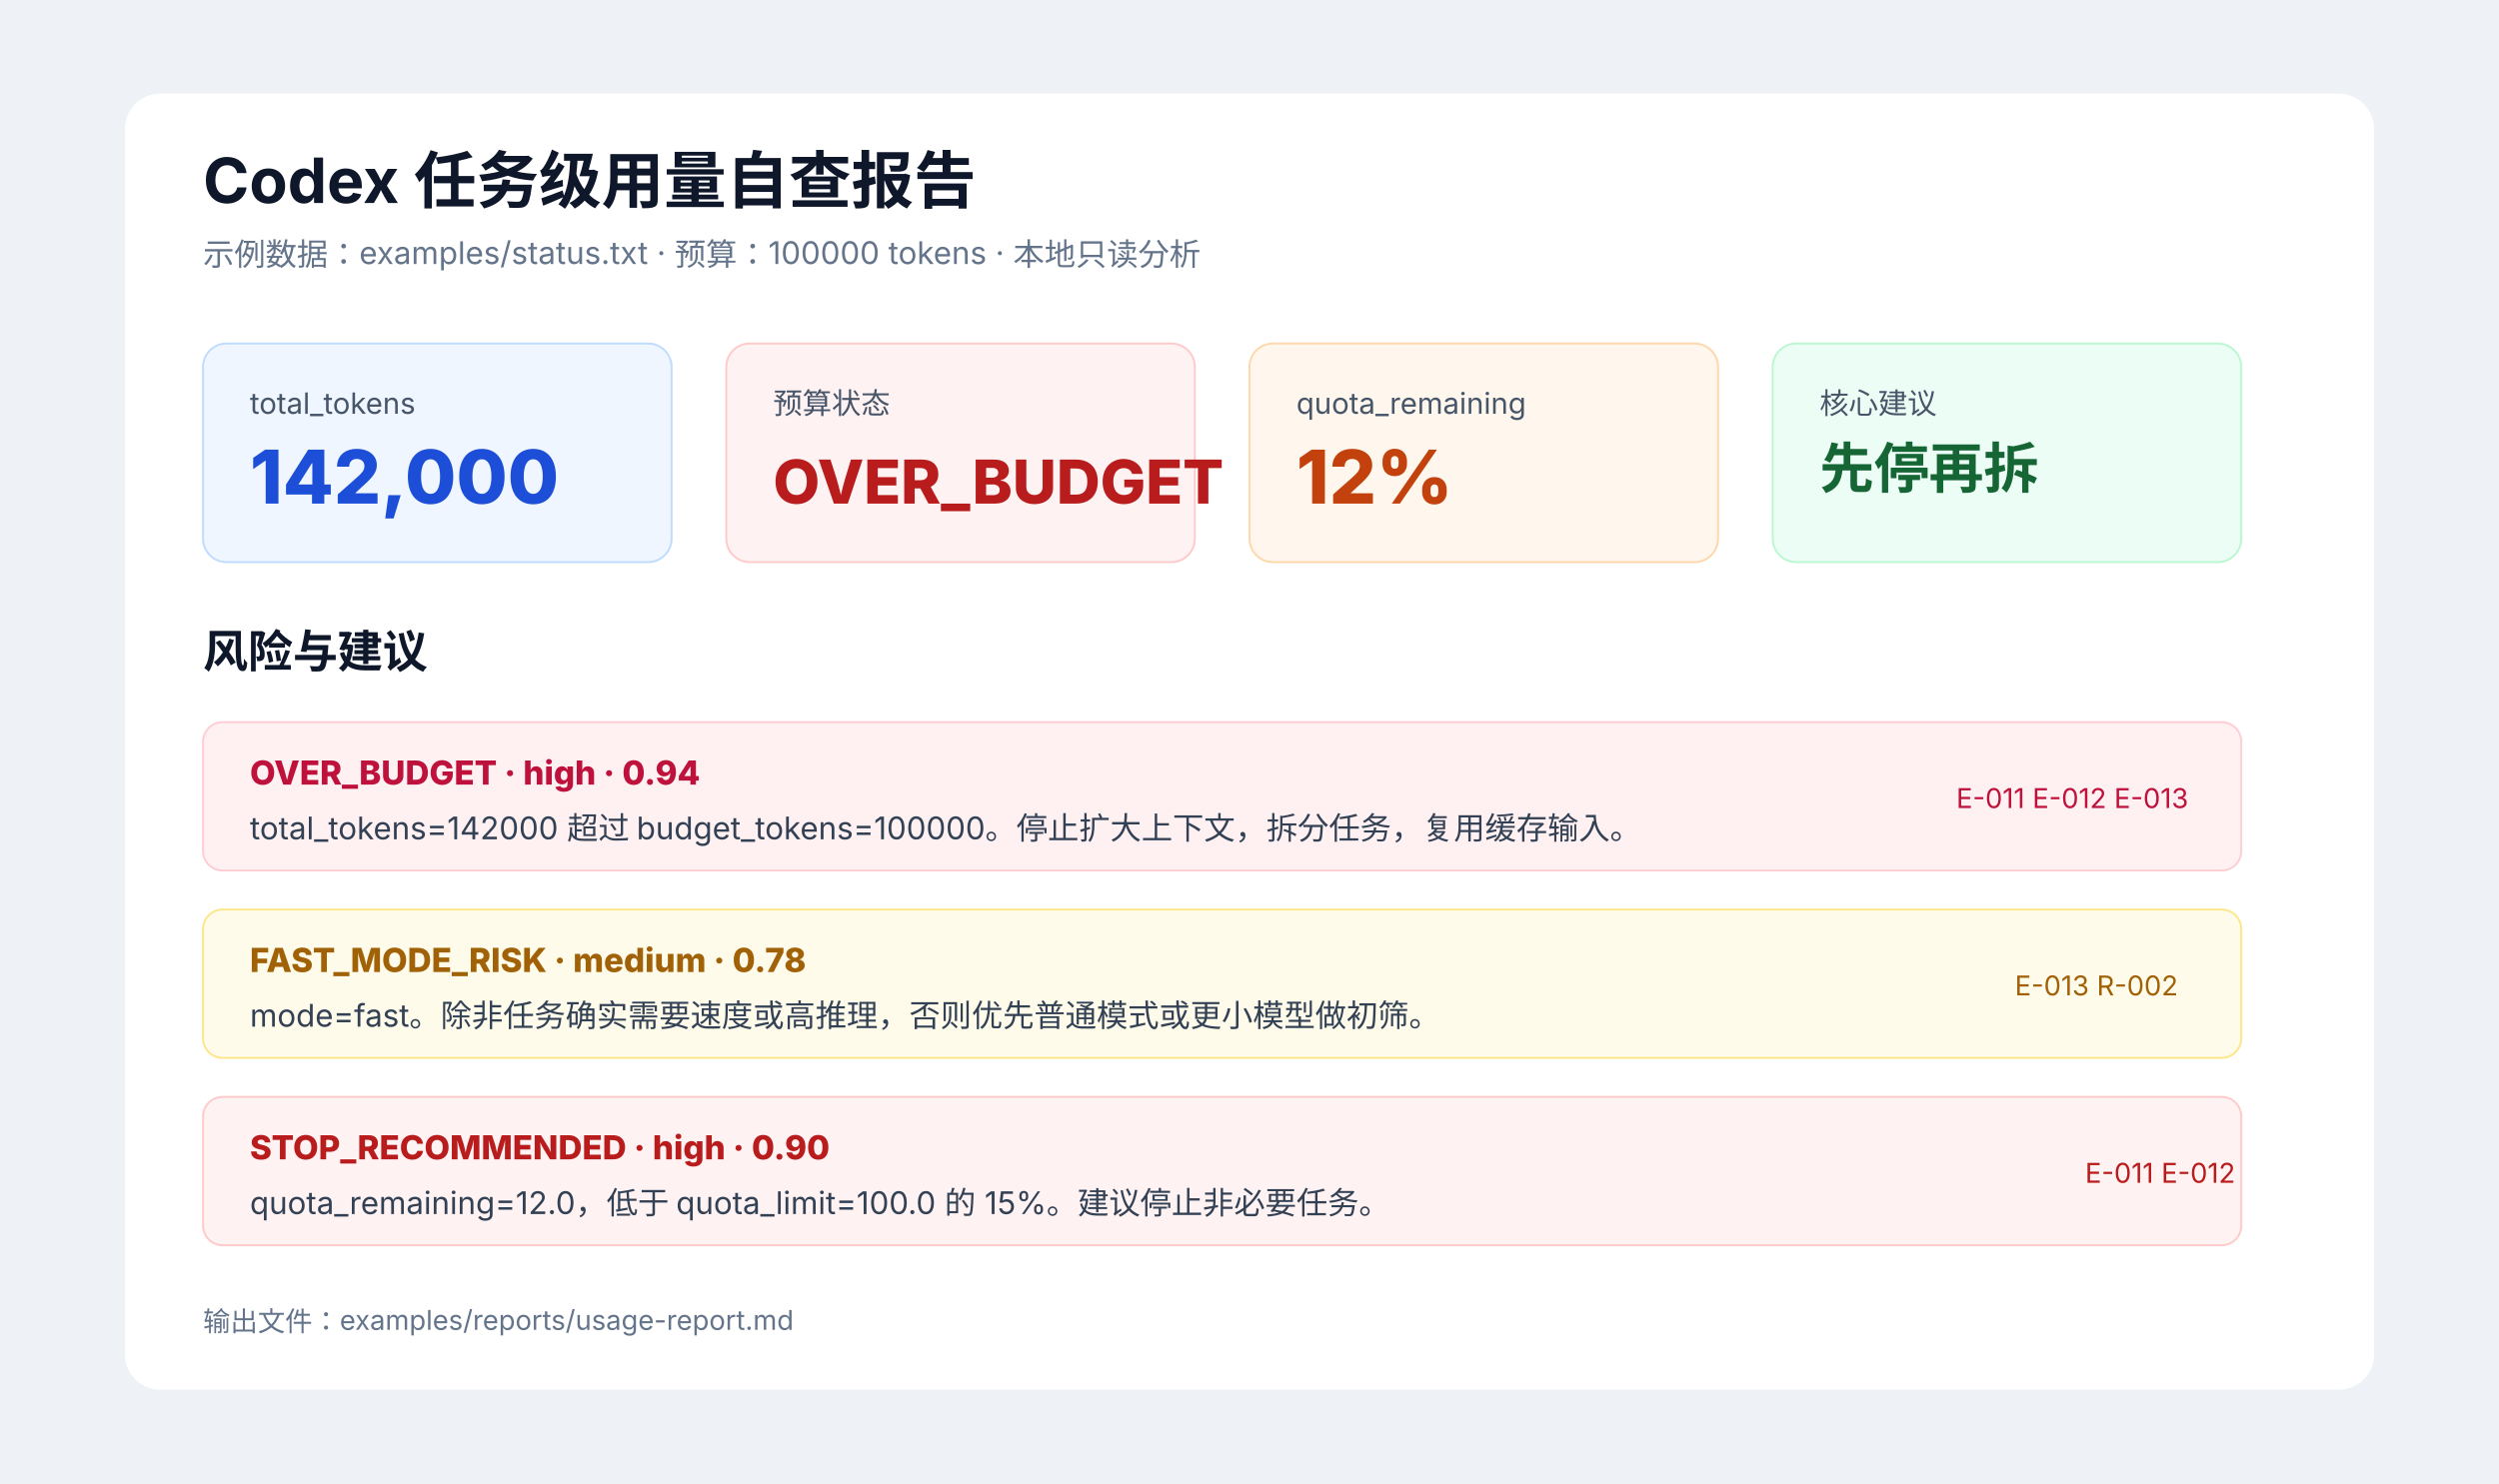
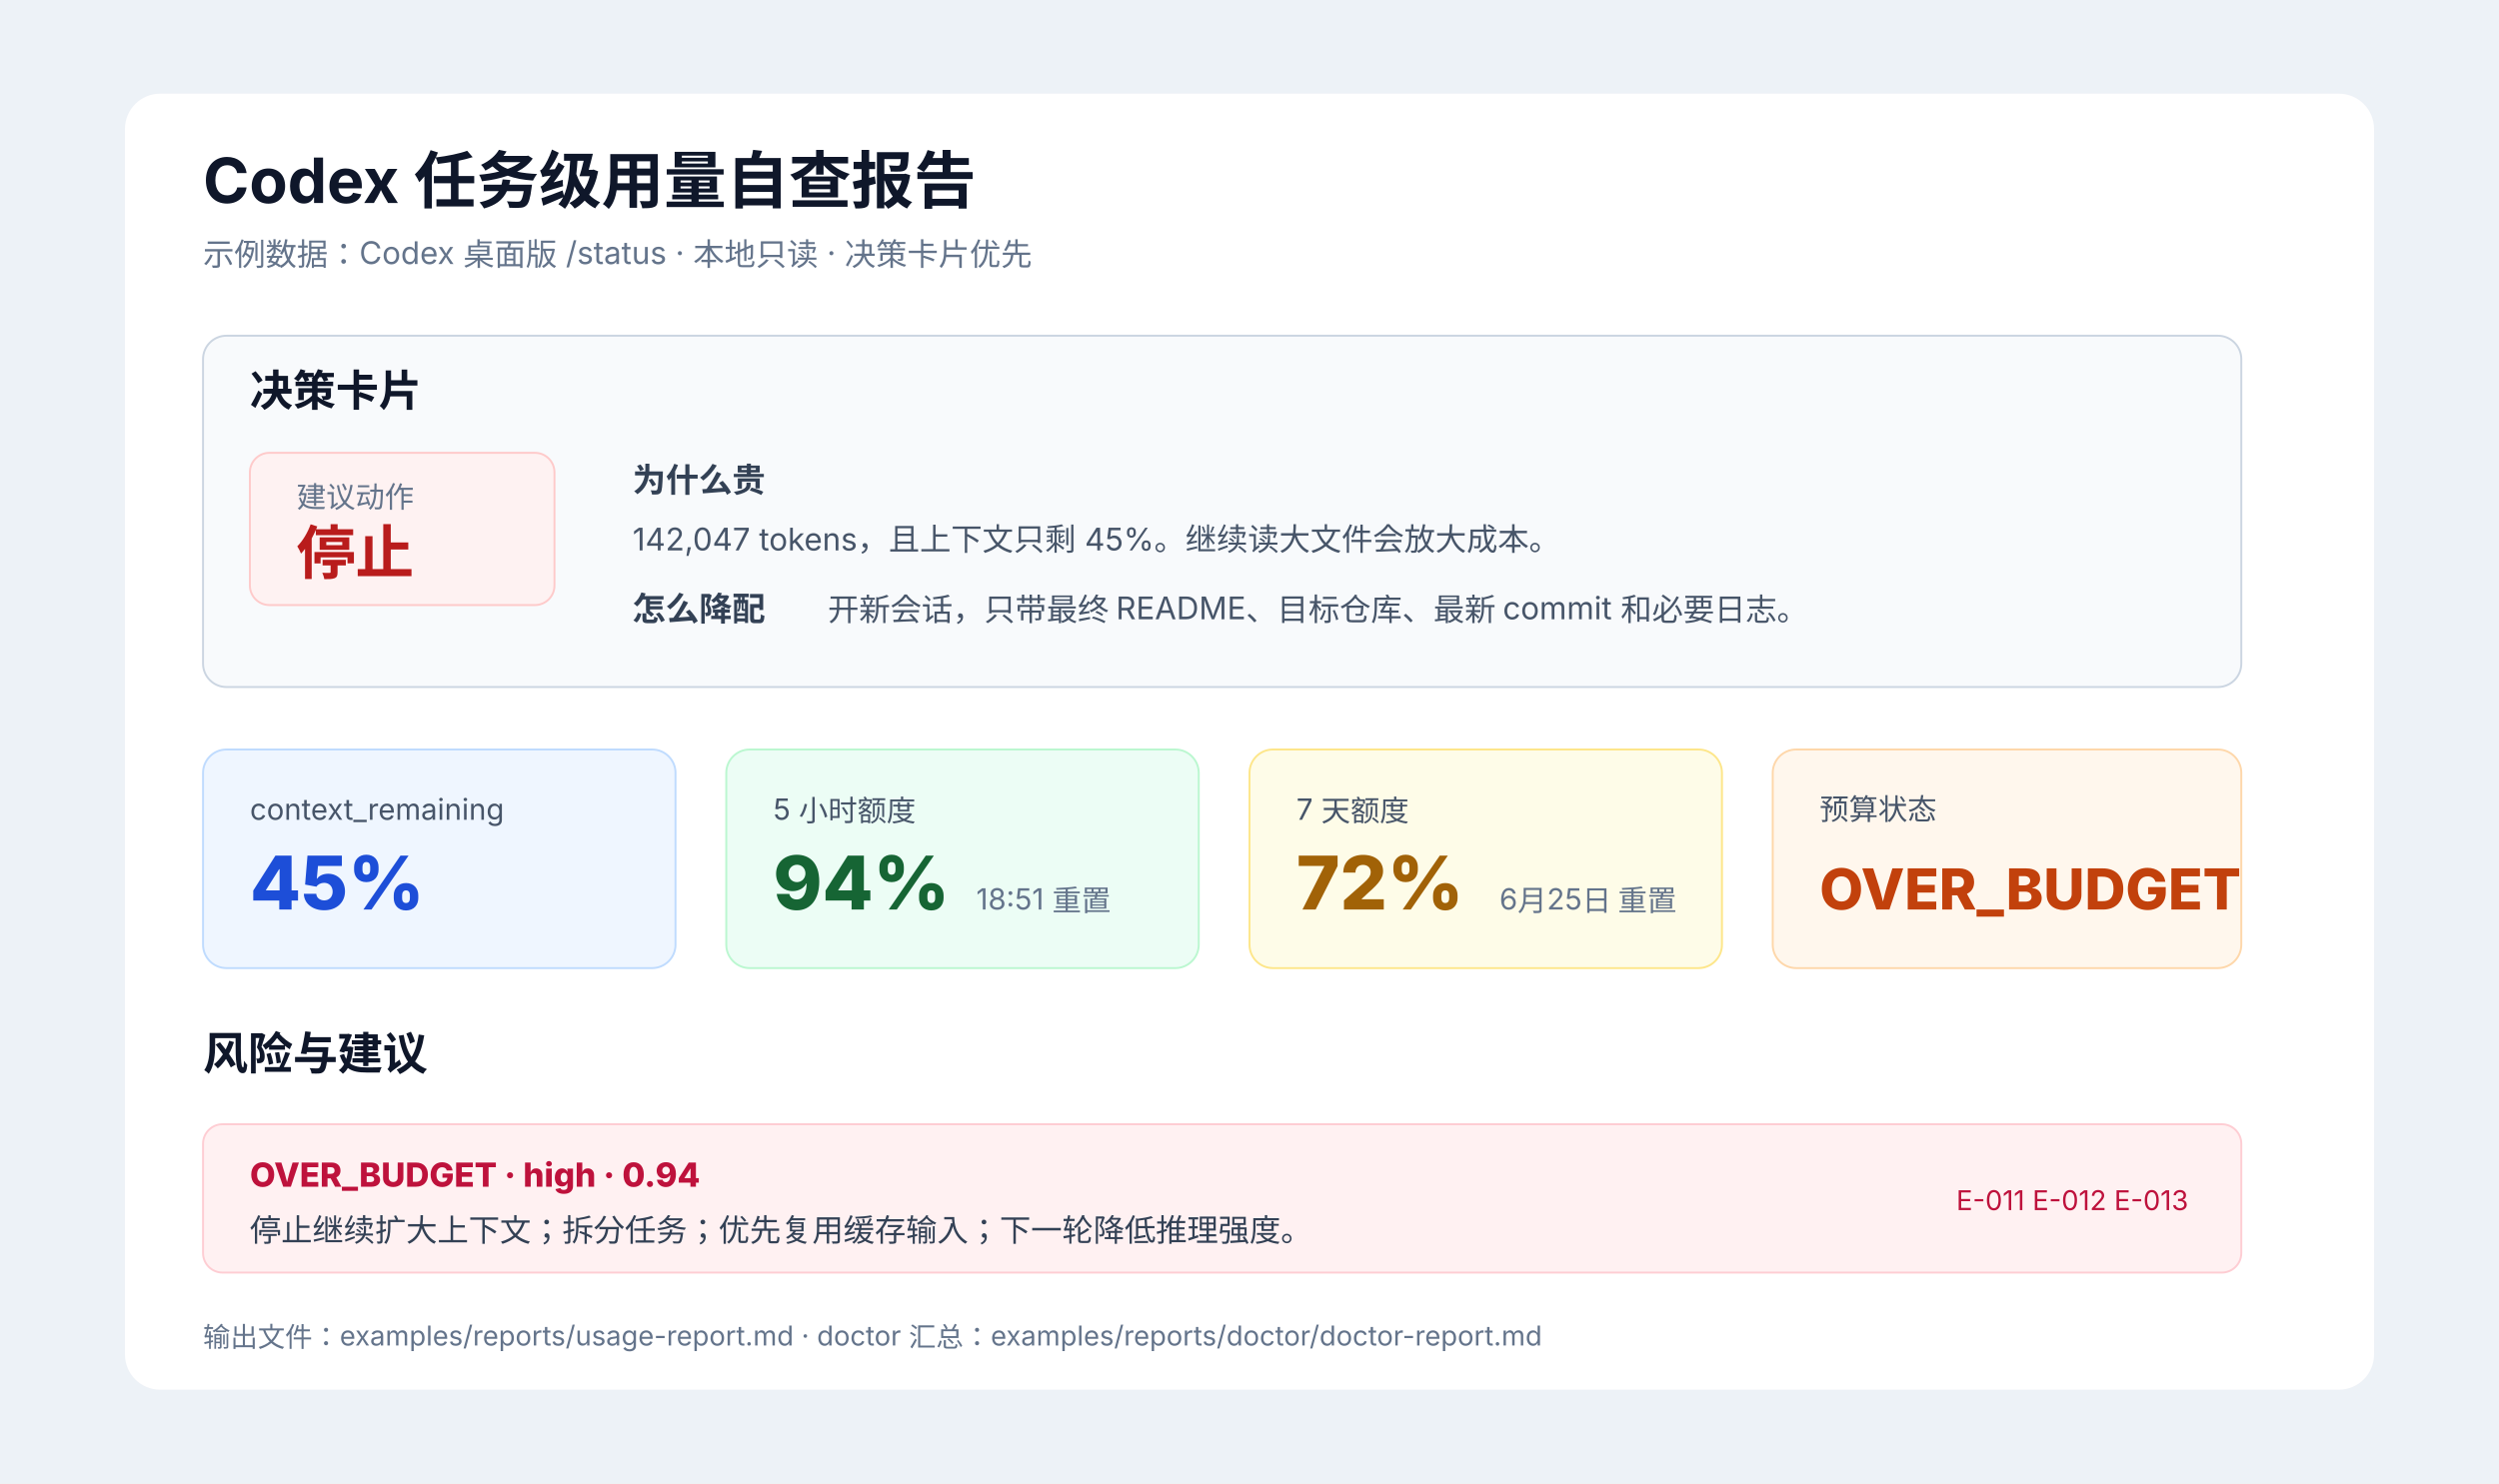
<svg xmlns="http://www.w3.org/2000/svg" width="1280" height="760" viewBox="0 0 1280 760" role="img" aria-labelledby="title desc">
-   <rect width="1280" height="760" fill="#eef2f7" />
+   <rect width="1280" height="760" fill="#edf2f7" />
  <rect x="64" y="48" width="1152" height="664" rx="18" fill="#ffffff" />
  <text x="104" y="104" font-family="Inter, Arial, sans-serif" font-size="32" font-weight="700" fill="#0f172a">Codex 任务级用量自查报告</text>
-   <text x="104" y="136" font-family="Inter, Arial, sans-serif" font-size="16" fill="#64748b">示例数据：examples/status.txt · 预算：100000 tokens · 本地只读分析</text>
-   <rect x="104" y="176" width="240" height="112" rx="12" fill="#eff6ff" stroke="#bfdbfe" />
-   <text x="128" y="212" font-family="Inter, Arial, sans-serif" font-size="15" fill="#475569">total_tokens</text>
-   <text x="128" y="258" font-family="Inter, Arial, sans-serif" font-size="38" font-weight="800" fill="#1d4ed8">142,000</text>
-   <rect x="372" y="176" width="240" height="112" rx="12" fill="#fef2f2" stroke="#fecaca" />
-   <text x="396" y="212" font-family="Inter, Arial, sans-serif" font-size="15" fill="#475569">预算状态</text>
-   <text x="396" y="258" font-family="Inter, Arial, sans-serif" font-size="31" font-weight="800" fill="#b91c1c">OVER_BUDGET</text>
-   <rect x="640" y="176" width="240" height="112" rx="12" fill="#fff7ed" stroke="#fed7aa" />
-   <text x="664" y="212" font-family="Inter, Arial, sans-serif" font-size="15" fill="#475569">quota_remaining</text>
-   <text x="664" y="258" font-family="Inter, Arial, sans-serif" font-size="38" font-weight="800" fill="#c2410c">12%</text>
-   <rect x="908" y="176" width="240" height="112" rx="12" fill="#ecfdf5" stroke="#bbf7d0" />
-   <text x="932" y="212" font-family="Inter, Arial, sans-serif" font-size="15" fill="#475569">核心建议</text>
-   <text x="932" y="250" font-family="Inter, Arial, sans-serif" font-size="28" font-weight="800" fill="#166534">先停再拆</text>
-   <text x="104" y="342" font-family="Inter, Arial, sans-serif" font-size="23" font-weight="700" fill="#0f172a">风险与建议</text>
-   <rect x="104" y="370" width="1044" height="76" rx="10" fill="#fff1f2" stroke="#fecdd3" />
-   <text x="128" y="402" font-family="Inter, Arial, sans-serif" font-size="17" font-weight="800" fill="#be123c">OVER_BUDGET · high · 0.94</text>
-   <text x="128" y="430" font-family="Inter, Arial, sans-serif" font-size="16" fill="#334155">total_tokens=142000 超过 budget_tokens=100000。停止扩大上下文，拆分任务，复用缓存输入。</text>
-   <text x="1002" y="414" font-family="Inter, Arial, sans-serif" font-size="14" fill="#be123c">E-011 E-012 E-013</text>
-   <rect x="104" y="466" width="1044" height="76" rx="10" fill="#fffbeb" stroke="#fde68a" />
-   <text x="128" y="498" font-family="Inter, Arial, sans-serif" font-size="17" font-weight="800" fill="#a16207">FAST_MODE_RISK · medium · 0.78</text>
-   <text x="128" y="526" font-family="Inter, Arial, sans-serif" font-size="16" fill="#334155">mode=fast。除非任务确实需要速度或高推理，否则优先普通模式或更小模型做初筛。</text>
-   <text x="1032" y="510" font-family="Inter, Arial, sans-serif" font-size="14" fill="#a16207">E-013 R-002</text>
-   <rect x="104" y="562" width="1044" height="76" rx="10" fill="#fef2f2" stroke="#fecaca" />
-   <text x="128" y="594" font-family="Inter, Arial, sans-serif" font-size="17" font-weight="800" fill="#b91c1c">STOP_RECOMMENDED · high · 0.90</text>
-   <text x="128" y="622" font-family="Inter, Arial, sans-serif" font-size="16" fill="#334155">quota_remaining=12.0，低于 quota_limit=100.0 的 15%。建议停止非必要任务。</text>
-   <text x="1068" y="606" font-family="Inter, Arial, sans-serif" font-size="14" fill="#b91c1c">E-011 E-012</text>
-   <text x="104" y="682" font-family="Inter, Arial, sans-serif" font-size="14" fill="#64748b">输出文件：examples/reports/usage-report.md</text>
+   <text x="104" y="136" font-family="Inter, Arial, sans-serif" font-size="16" fill="#64748b">示例数据：Codex 桌面版 /status · 本地只读 · 决策卡片优先</text>
+   <rect x="104" y="172" width="1044" height="180" rx="12" fill="#f8fafc" stroke="#cbd5e1" />
+   <text x="128" y="208" font-family="Inter, Arial, sans-serif" font-size="22" font-weight="800" fill="#0f172a">决策卡片</text>
+   <rect x="128" y="232" width="156" height="78" rx="10" fill="#fef2f2" stroke="#fecaca" />
+   <text x="152" y="260" font-family="Inter, Arial, sans-serif" font-size="15" fill="#64748b">建议动作</text>
+   <text x="152" y="294" font-family="Inter, Arial, sans-serif" font-size="30" font-weight="800" fill="#b91c1c">停止</text>
+   <text x="324" y="252" font-family="Inter, Arial, sans-serif" font-size="17" font-weight="700" fill="#334155">为什么贵</text>
+   <text x="324" y="282" font-family="Inter, Arial, sans-serif" font-size="16" fill="#475569">142,047 tokens，且上下文只剩 45%。继续读大文件会放大成本。</text>
+   <text x="324" y="318" font-family="Inter, Arial, sans-serif" font-size="17" font-weight="700" fill="#334155">怎么降配</text>
+   <text x="424" y="318" font-family="Inter, Arial, sans-serif" font-size="16" fill="#475569">开新会话，只带最终 README、目标仓库、最新 commit 和必要日志。</text>
+   <rect x="104" y="384" width="242" height="112" rx="12" fill="#eff6ff" stroke="#bfdbfe" />
+   <text x="128" y="420" font-family="Inter, Arial, sans-serif" font-size="15" fill="#475569">context_remaining</text>
+   <text x="128" y="466" font-family="Inter, Arial, sans-serif" font-size="38" font-weight="800" fill="#1d4ed8">45%</text>
+   <rect x="372" y="384" width="242" height="112" rx="12" fill="#ecfdf5" stroke="#bbf7d0" />
+   <text x="396" y="420" font-family="Inter, Arial, sans-serif" font-size="15" fill="#475569">5 小时额度</text>
+   <text x="396" y="466" font-family="Inter, Arial, sans-serif" font-size="38" font-weight="800" fill="#166534">94%</text>
+   <text x="500" y="466" font-family="Inter, Arial, sans-serif" font-size="15" fill="#64748b">18:51 重置</text>
+   <rect x="640" y="384" width="242" height="112" rx="12" fill="#fefce8" stroke="#fde68a" />
+   <text x="664" y="420" font-family="Inter, Arial, sans-serif" font-size="15" fill="#475569">7 天额度</text>
+   <text x="664" y="466" font-family="Inter, Arial, sans-serif" font-size="38" font-weight="800" fill="#a16207">72%</text>
+   <text x="768" y="466" font-family="Inter, Arial, sans-serif" font-size="15" fill="#64748b">6月25日 重置</text>
+   <rect x="908" y="384" width="240" height="112" rx="12" fill="#fff7ed" stroke="#fed7aa" />
+   <text x="932" y="420" font-family="Inter, Arial, sans-serif" font-size="15" fill="#475569">预算状态</text>
+   <text x="932" y="466" font-family="Inter, Arial, sans-serif" font-size="29" font-weight="800" fill="#c2410c">OVER_BUDGET</text>
+   <text x="104" y="548" font-family="Inter, Arial, sans-serif" font-size="23" font-weight="700" fill="#0f172a">风险与建议</text>
+   <rect x="104" y="576" width="1044" height="76" rx="10" fill="#fff1f2" stroke="#fecdd3" />
+   <text x="128" y="608" font-family="Inter, Arial, sans-serif" font-size="17" font-weight="800" fill="#be123c">OVER_BUDGET · high · 0.94</text>
+   <text x="128" y="636" font-family="Inter, Arial, sans-serif" font-size="16" fill="#334155">停止继续扩大上下文；拆分任务；优先复用缓存输入；下一轮降低推理强度。</text>
+   <text x="1002" y="620" font-family="Inter, Arial, sans-serif" font-size="14" fill="#be123c">E-011 E-012 E-013</text>
+   <text x="104" y="690" font-family="Inter, Arial, sans-serif" font-size="14" fill="#64748b">输出文件：examples/reports/usage-report.md · doctor 汇总：examples/reports/doctor/doctor-report.md</text>
</svg>
